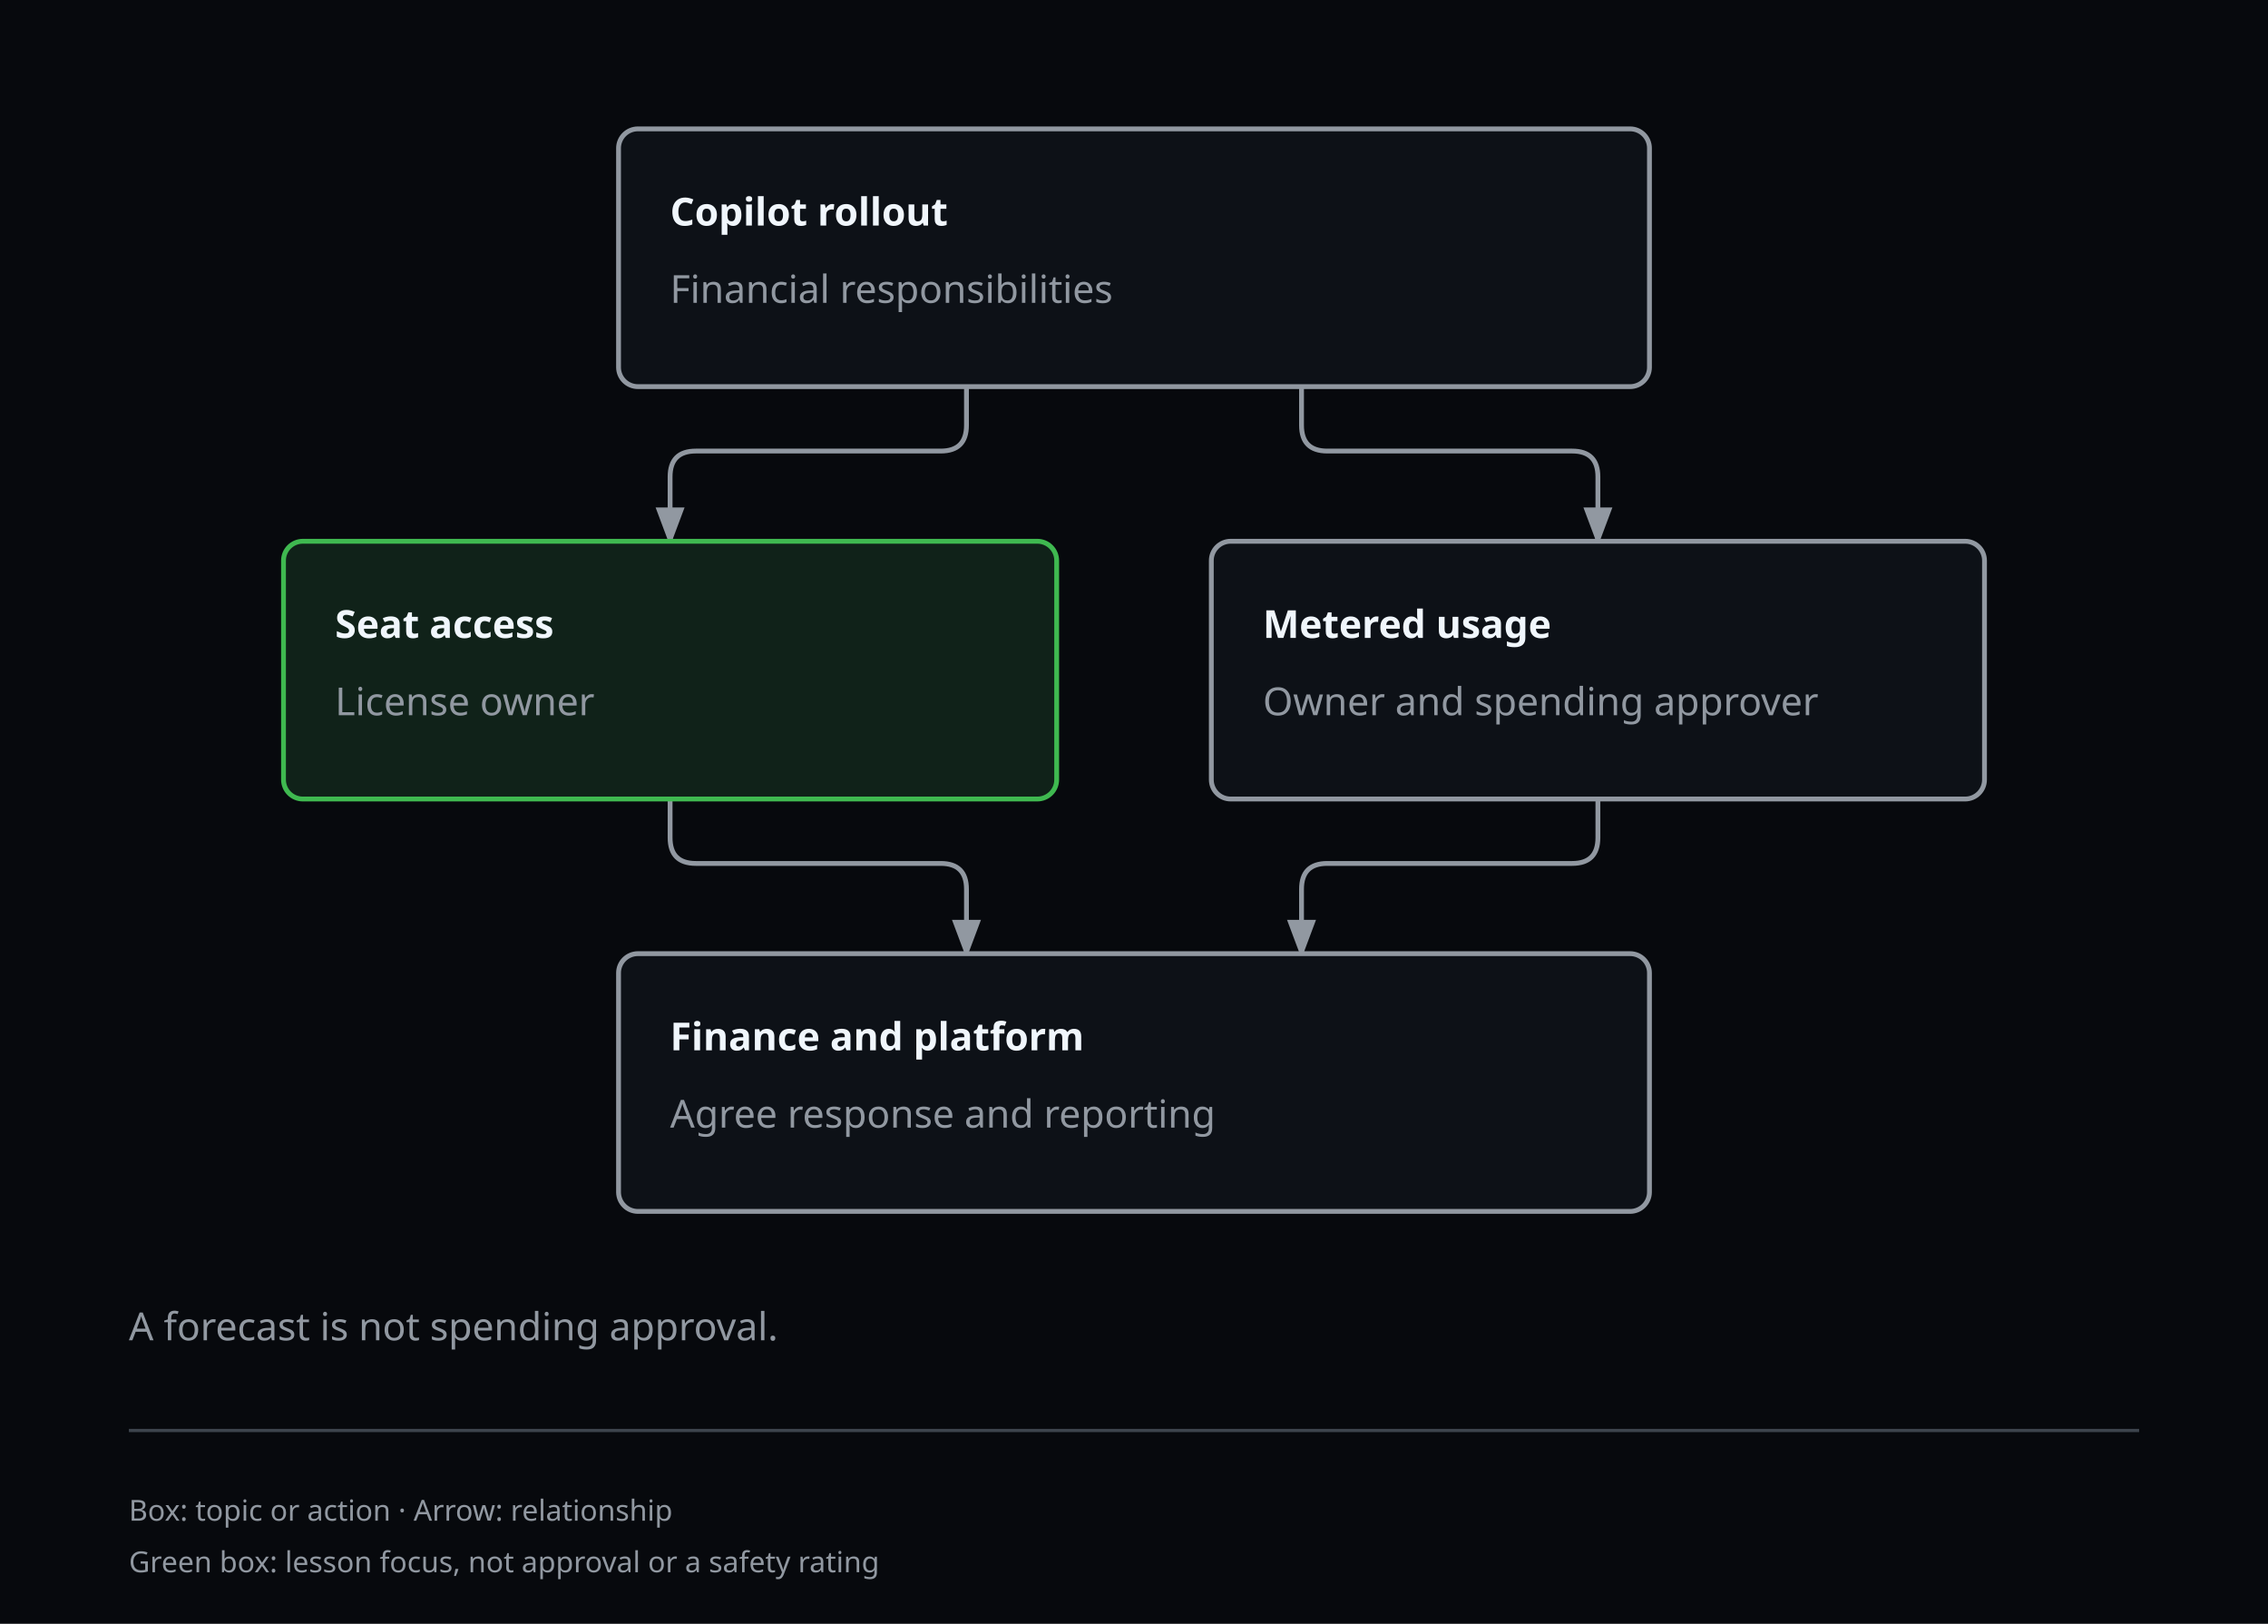
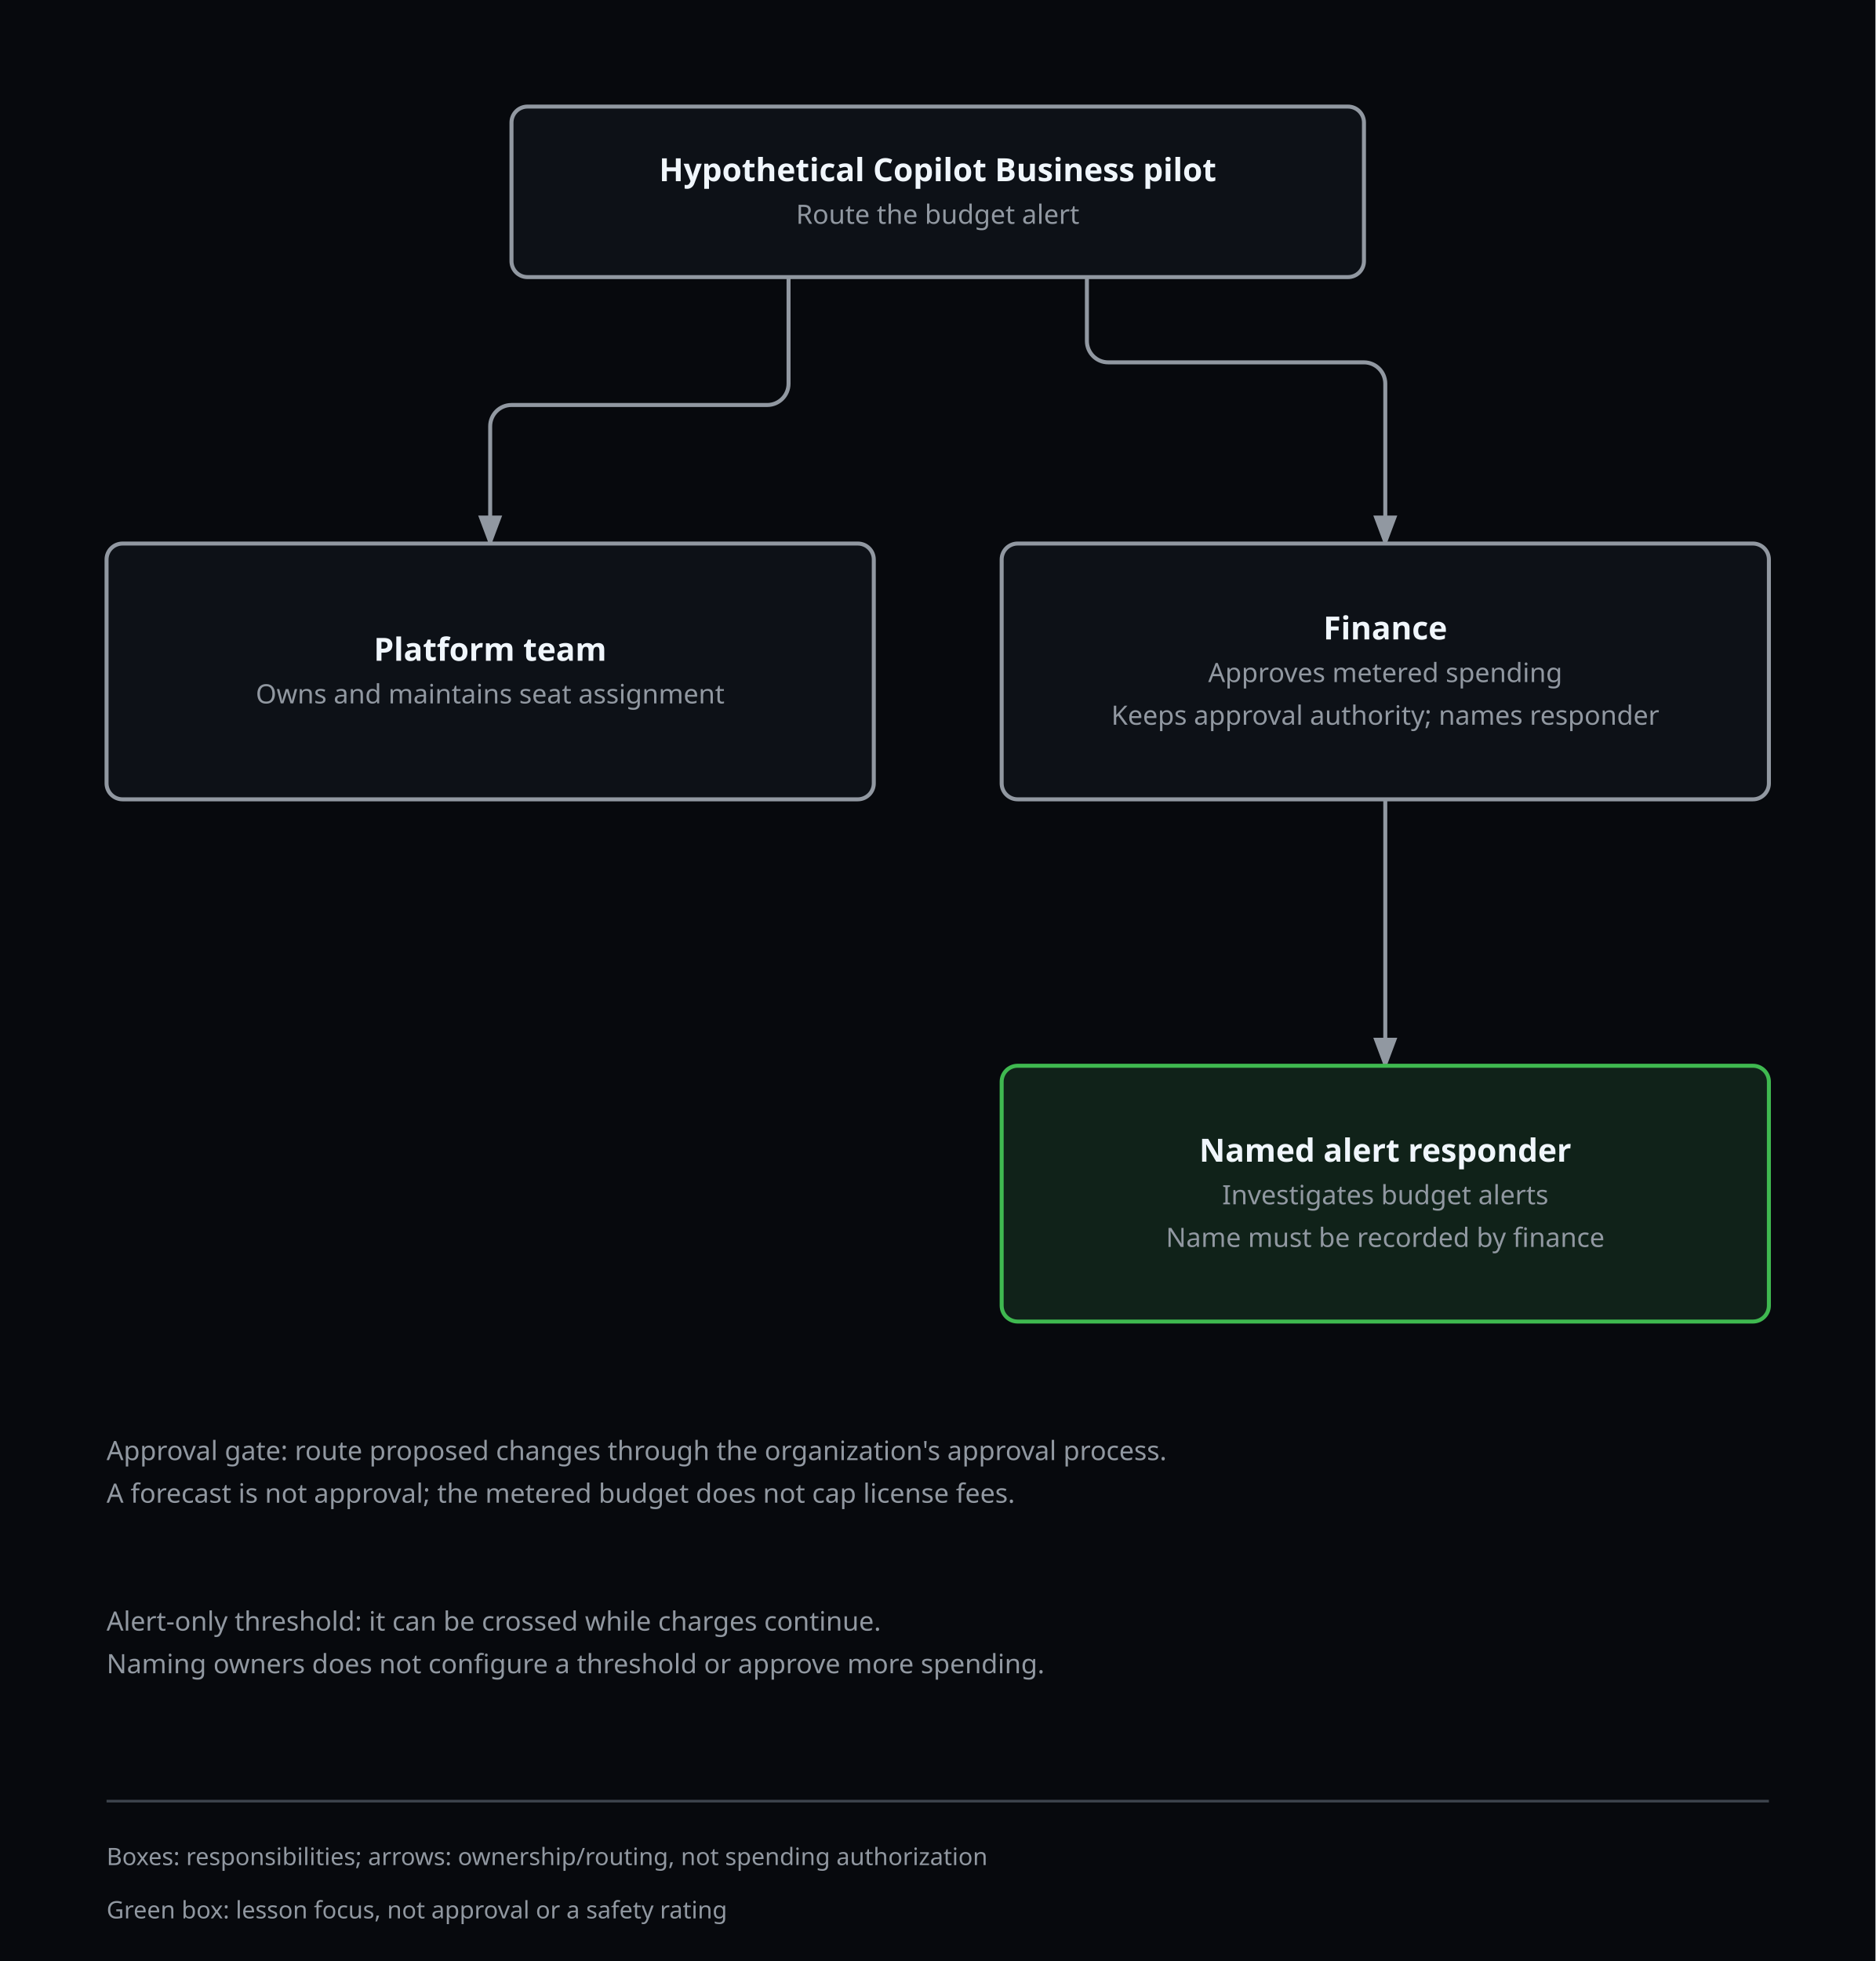
- <svg xmlns="http://www.w3.org/2000/svg" viewBox="0 0 704 504" role="img" aria-labelledby="billing-ownership-dark-title billing-ownership-dark-desc" id="billing-ownership-dark-root">
+ <svg xmlns="http://www.w3.org/2000/svg" viewBox="0 0 704 736" role="img" aria-labelledby="billing-ownership-dark-title billing-ownership-dark-desc" id="billing-ownership-dark-root">
  <defs>
    <style>#billing-ownership-dark-root { font-family: -apple-system,BlinkMacSystemFont,"Segoe UI","Noto Sans",Helvetica,Arial,sans-serif; color: #f0f6fc; }
      #billing-ownership-dark-root .diagram-container { width: 100%; overflow-x: auto; }
      @media print {
#billing-ownership-dark-root .diagram-container { overflow-x: visible; }
}</style>
    <marker id="billing-ownership-dark-arrow" markerWidth="8" markerHeight="6" refX="7" refY="3" orient="auto">
      <polygon points="0 0, 8 3, 0 6" fill="#9198a1" />
    </marker>
  </defs>
-   <rect x="0" y="0" width="704" height="504" fill="#07090d" />
-   <path d="M 300,120 V 132 Q 300,140 292,140 H 216 Q 208,140 208,148 V 168" fill="none" stroke="#9198a1" stroke-width="1.5" marker-end="url(#billing-ownership-dark-arrow)" />
-   <path d="M 404,120 V 132 Q 404,140 412,140 H 488 Q 496,140 496,148 V 168" fill="none" stroke="#9198a1" stroke-width="1.5" marker-end="url(#billing-ownership-dark-arrow)" />
-   <path d="M 208,248 V 260 Q 208,268 216,268 H 292 Q 300,268 300,276 V 296" fill="none" stroke="#9198a1" stroke-width="1.5" marker-end="url(#billing-ownership-dark-arrow)" />
-   <path d="M 496,248 V 260 Q 496,268 488,268 H 412 Q 404,268 404,276 V 296" fill="none" stroke="#9198a1" stroke-width="1.5" marker-end="url(#billing-ownership-dark-arrow)" />
-   <g>
-     <rect x="192" y="40" width="320" height="80" rx="6" fill="#0d1117" stroke="#9198a1" stroke-width="1.5" />
-     <text x="208" y="70" fill="#f0f6fc" font-family="-apple-system,BlinkMacSystemFont,&quot;Segoe UI&quot;,&quot;Noto Sans&quot;,Helvetica,Arial,sans-serif" font-size="12" font-weight="600">Copilot rollout</text>
-     <text x="208" y="94" fill="#9198a1" font-family="-apple-system,BlinkMacSystemFont,&quot;Segoe UI&quot;,&quot;Noto Sans&quot;,Helvetica,Arial,sans-serif" font-size="12">Financial responsibilities</text>
-   </g>
-   <g>
-     <rect x="88" y="168" width="240" height="80" rx="6" fill="#102219" stroke="#3fb950" stroke-width="1.5" />
-     <text x="104" y="198" fill="#f0f6fc" font-family="-apple-system,BlinkMacSystemFont,&quot;Segoe UI&quot;,&quot;Noto Sans&quot;,Helvetica,Arial,sans-serif" font-size="12" font-weight="600">Seat access</text>
-     <text x="104" y="222" fill="#9198a1" font-family="-apple-system,BlinkMacSystemFont,&quot;Segoe UI&quot;,&quot;Noto Sans&quot;,Helvetica,Arial,sans-serif" font-size="12">License owner</text>
-   </g>
-   <g>
-     <rect x="376" y="168" width="240" height="80" rx="6" fill="#0d1117" stroke="#9198a1" stroke-width="1.5" />
-     <text x="392" y="198" fill="#f0f6fc" font-family="-apple-system,BlinkMacSystemFont,&quot;Segoe UI&quot;,&quot;Noto Sans&quot;,Helvetica,Arial,sans-serif" font-size="12" font-weight="600">Metered usage</text>
-     <text x="392" y="222" fill="#9198a1" font-family="-apple-system,BlinkMacSystemFont,&quot;Segoe UI&quot;,&quot;Noto Sans&quot;,Helvetica,Arial,sans-serif" font-size="12">Owner and spending approver</text>
-   </g>
-   <g>
-     <rect x="192" y="296" width="320" height="80" rx="6" fill="#0d1117" stroke="#9198a1" stroke-width="1.5" />
-     <text x="208" y="326" fill="#f0f6fc" font-family="-apple-system,BlinkMacSystemFont,&quot;Segoe UI&quot;,&quot;Noto Sans&quot;,Helvetica,Arial,sans-serif" font-size="12" font-weight="600">Finance and platform</text>
-     <text x="208" y="350" fill="#9198a1" font-family="-apple-system,BlinkMacSystemFont,&quot;Segoe UI&quot;,&quot;Noto Sans&quot;,Helvetica,Arial,sans-serif" font-size="12">Agree response and reporting</text>
-   </g>
-   <text x="40" y="416" fill="#9198a1" font-family="-apple-system,BlinkMacSystemFont,&quot;Segoe UI&quot;,&quot;Noto Sans&quot;,Helvetica,Arial,sans-serif" font-size="12">A forecast is not spending approval.</text>
-   <line x1="40" y1="444" x2="664" y2="444" stroke="#3d444d" stroke-width="1" />
-   <text x="40" y="472" fill="#9198a1" font-family="-apple-system,BlinkMacSystemFont,&quot;Segoe UI&quot;,&quot;Noto Sans&quot;,Helvetica,Arial,sans-serif" font-size="9">Box: topic or action    ·    Arrow: relationship</text>
-   <text x="40" y="488" fill="#9198a1" font-family="-apple-system,BlinkMacSystemFont,&quot;Segoe UI&quot;,&quot;Noto Sans&quot;,Helvetica,Arial,sans-serif" font-size="9">Green box: lesson focus, not approval or a safety rating</text>
+   <rect x="0" y="0" width="704" height="736" fill="#07090d" />
+   <path d="M 296 104 L 296 144 A 8 8 0 0 1 288 152 L 192 152 A 8 8 0 0 0 184 160 L 184 204" fill="none" stroke="#9198a1" stroke-width="1.5" marker-end="url(#billing-ownership-dark-arrow)" />
+   <path d="M 408 104 L 408 128 A 8 8 0 0 0 416 136 L 512 136 A 8 8 0 0 1 520 144 L 520 204" fill="none" stroke="#9198a1" stroke-width="1.5" marker-end="url(#billing-ownership-dark-arrow)" />
+   <path d="M 520 300 L 520 400" fill="none" stroke="#9198a1" stroke-width="1.5" marker-end="url(#billing-ownership-dark-arrow)" />
+   <rect x="192" y="40" width="320" height="64" rx="6" fill="#0d1117" stroke="#9198a1" stroke-width="1.5" />
+   <text x="352.0" y="68.0" text-anchor="middle" fill="#f0f6fc" font-family="-apple-system,BlinkMacSystemFont,&quot;Segoe UI&quot;,&quot;Noto Sans&quot;,Helvetica,Arial,sans-serif" font-size="12" font-weight="600">Hypothetical Copilot Business pilot</text>
+   <text x="352.0" y="84.0" text-anchor="middle" fill="#9198a1" font-family="-apple-system,BlinkMacSystemFont,&quot;Segoe UI&quot;,&quot;Noto Sans&quot;,Helvetica,Arial,sans-serif" font-size="10" font-weight="400">Route the budget alert</text>
+   <rect x="40" y="204" width="288" height="96" rx="6" fill="#0d1117" stroke="#9198a1" stroke-width="1.5" />
+   <text x="184.0" y="248.0" text-anchor="middle" fill="#f0f6fc" font-family="-apple-system,BlinkMacSystemFont,&quot;Segoe UI&quot;,&quot;Noto Sans&quot;,Helvetica,Arial,sans-serif" font-size="12" font-weight="600">Platform team</text>
+   <text x="184.0" y="264.0" text-anchor="middle" fill="#9198a1" font-family="-apple-system,BlinkMacSystemFont,&quot;Segoe UI&quot;,&quot;Noto Sans&quot;,Helvetica,Arial,sans-serif" font-size="10" font-weight="400">Owns and maintains seat assignment</text>
+   <rect x="376" y="204" width="288" height="96" rx="6" fill="#0d1117" stroke="#9198a1" stroke-width="1.5" />
+   <text x="520.0" y="240.0" text-anchor="middle" fill="#f0f6fc" font-family="-apple-system,BlinkMacSystemFont,&quot;Segoe UI&quot;,&quot;Noto Sans&quot;,Helvetica,Arial,sans-serif" font-size="12" font-weight="600">Finance</text>
+   <text x="520.0" y="256.0" text-anchor="middle" fill="#9198a1" font-family="-apple-system,BlinkMacSystemFont,&quot;Segoe UI&quot;,&quot;Noto Sans&quot;,Helvetica,Arial,sans-serif" font-size="10" font-weight="400">Approves metered spending</text>
+   <text x="520.0" y="272.0" text-anchor="middle" fill="#9198a1" font-family="-apple-system,BlinkMacSystemFont,&quot;Segoe UI&quot;,&quot;Noto Sans&quot;,Helvetica,Arial,sans-serif" font-size="10" font-weight="400">Keeps approval authority; names responder</text>
+   <rect x="376" y="400" width="288" height="96" rx="6" fill="#102219" stroke="#3fb950" stroke-width="1.5" />
+   <text x="520.0" y="436.0" text-anchor="middle" fill="#f0f6fc" font-family="-apple-system,BlinkMacSystemFont,&quot;Segoe UI&quot;,&quot;Noto Sans&quot;,Helvetica,Arial,sans-serif" font-size="12" font-weight="600">Named alert responder</text>
+   <text x="520.0" y="452.0" text-anchor="middle" fill="#9198a1" font-family="-apple-system,BlinkMacSystemFont,&quot;Segoe UI&quot;,&quot;Noto Sans&quot;,Helvetica,Arial,sans-serif" font-size="10" font-weight="400">Investigates budget alerts</text>
+   <text x="520.0" y="468.0" text-anchor="middle" fill="#9198a1" font-family="-apple-system,BlinkMacSystemFont,&quot;Segoe UI&quot;,&quot;Noto Sans&quot;,Helvetica,Arial,sans-serif" font-size="10" font-weight="400">Name must be recorded by finance</text>
+   <text x="40" y="548" text-anchor="start" fill="#9198a1" font-family="-apple-system,BlinkMacSystemFont,&quot;Segoe UI&quot;,&quot;Noto Sans&quot;,Helvetica,Arial,sans-serif" font-size="10" font-weight="400">Approval gate: route proposed changes through the organization's approval process.</text>
+   <text x="40" y="564" text-anchor="start" fill="#9198a1" font-family="-apple-system,BlinkMacSystemFont,&quot;Segoe UI&quot;,&quot;Noto Sans&quot;,Helvetica,Arial,sans-serif" font-size="10" font-weight="400">A forecast is not approval; the metered budget does not cap license fees.</text>
+   <text x="40" y="612" text-anchor="start" fill="#9198a1" font-family="-apple-system,BlinkMacSystemFont,&quot;Segoe UI&quot;,&quot;Noto Sans&quot;,Helvetica,Arial,sans-serif" font-size="10" font-weight="400">Alert-only threshold: it can be crossed while charges continue.</text>
+   <text x="40" y="628" text-anchor="start" fill="#9198a1" font-family="-apple-system,BlinkMacSystemFont,&quot;Segoe UI&quot;,&quot;Noto Sans&quot;,Helvetica,Arial,sans-serif" font-size="10" font-weight="400">Naming owners does not configure a threshold or approve more spending.</text>
+   <line x1="40" y1="676" x2="664" y2="676" stroke="#3d444d" />
+   <text x="40" y="700" text-anchor="start" fill="#9198a1" font-family="-apple-system,BlinkMacSystemFont,&quot;Segoe UI&quot;,&quot;Noto Sans&quot;,Helvetica,Arial,sans-serif" font-size="9" font-weight="400">Boxes: responsibilities; arrows: ownership/routing, not spending authorization</text>
+   <text x="40" y="720" text-anchor="start" fill="#9198a1" font-family="-apple-system,BlinkMacSystemFont,&quot;Segoe UI&quot;,&quot;Noto Sans&quot;,Helvetica,Arial,sans-serif" font-size="9" font-weight="400">Green box: lesson focus, not approval or a safety rating</text>
</svg>
